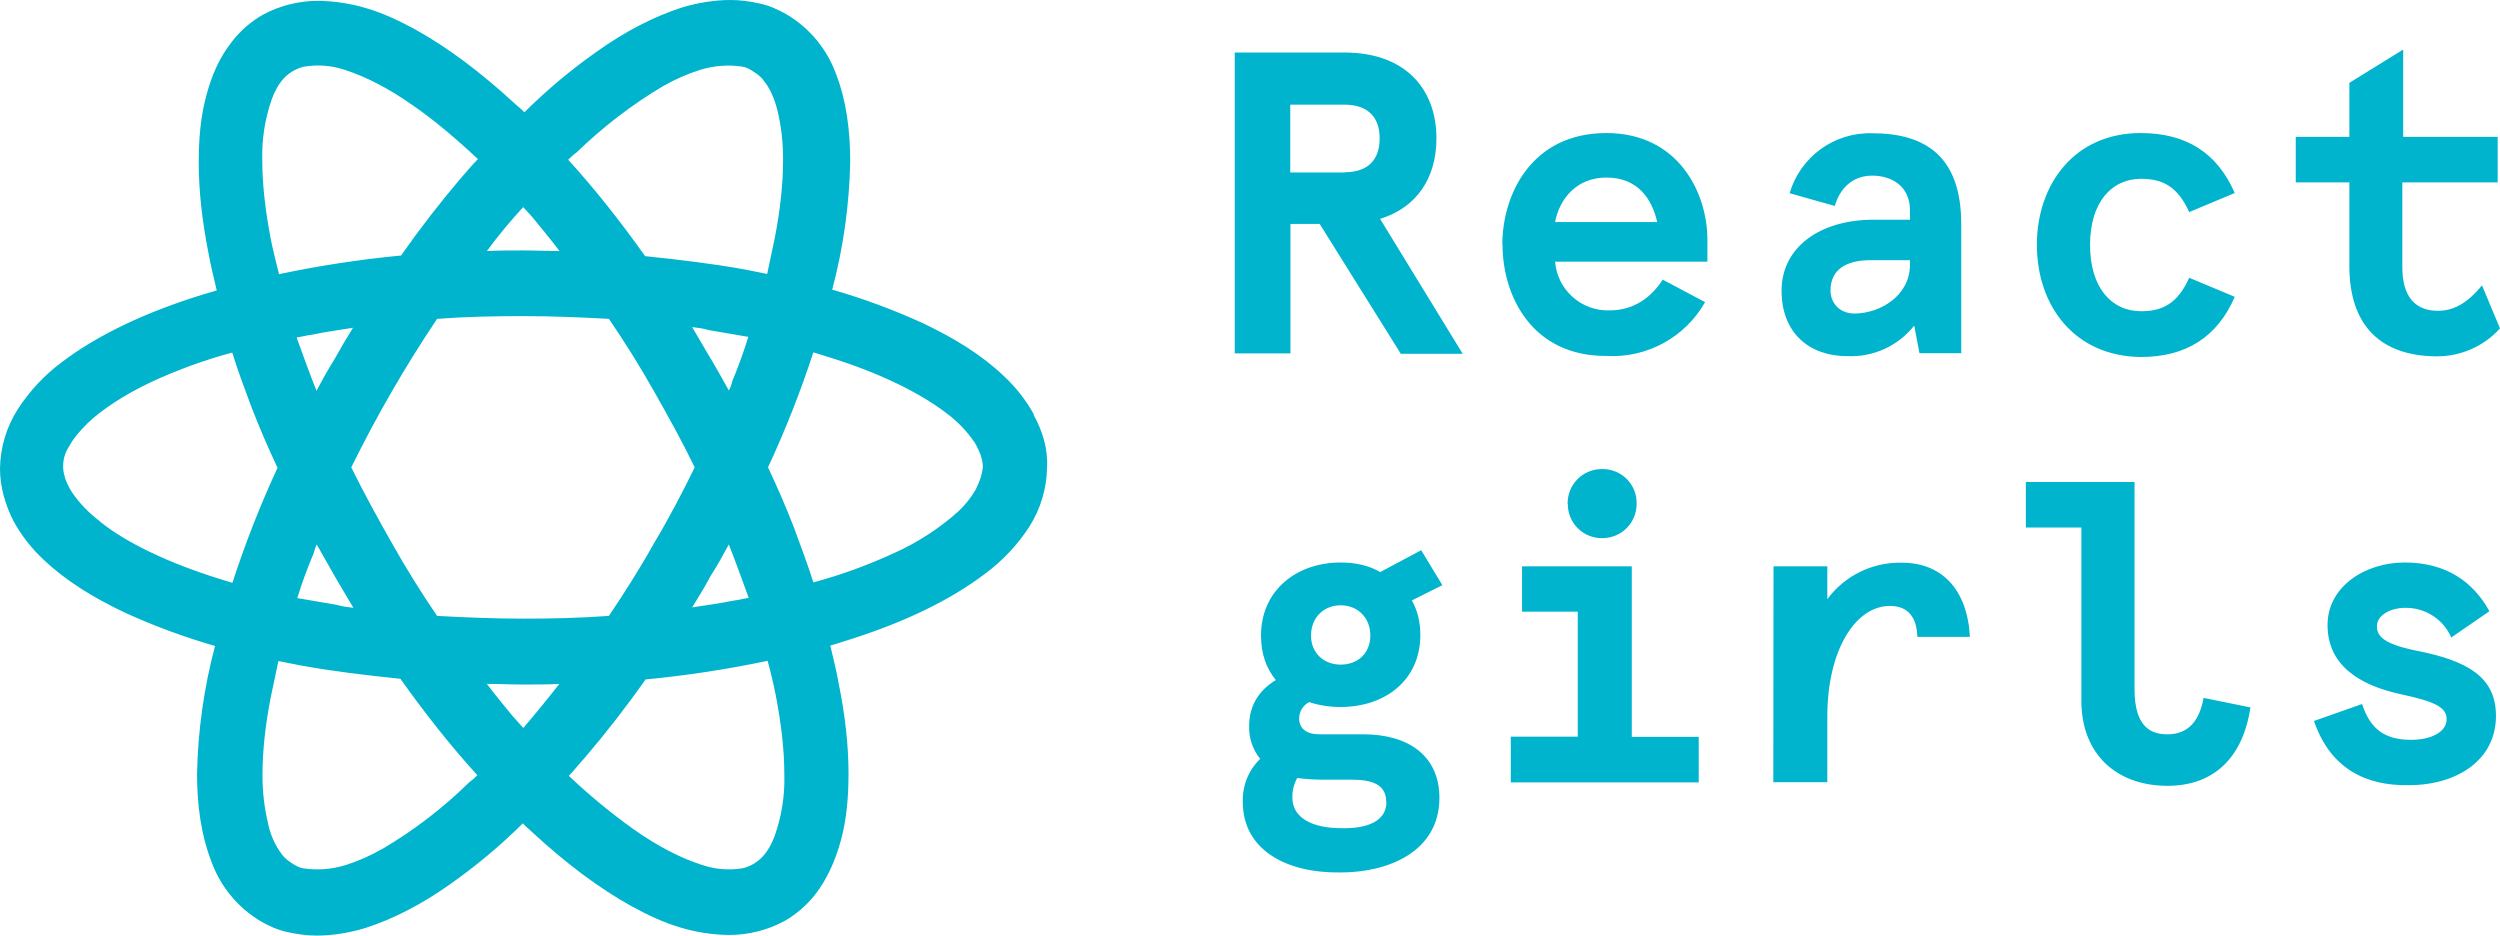
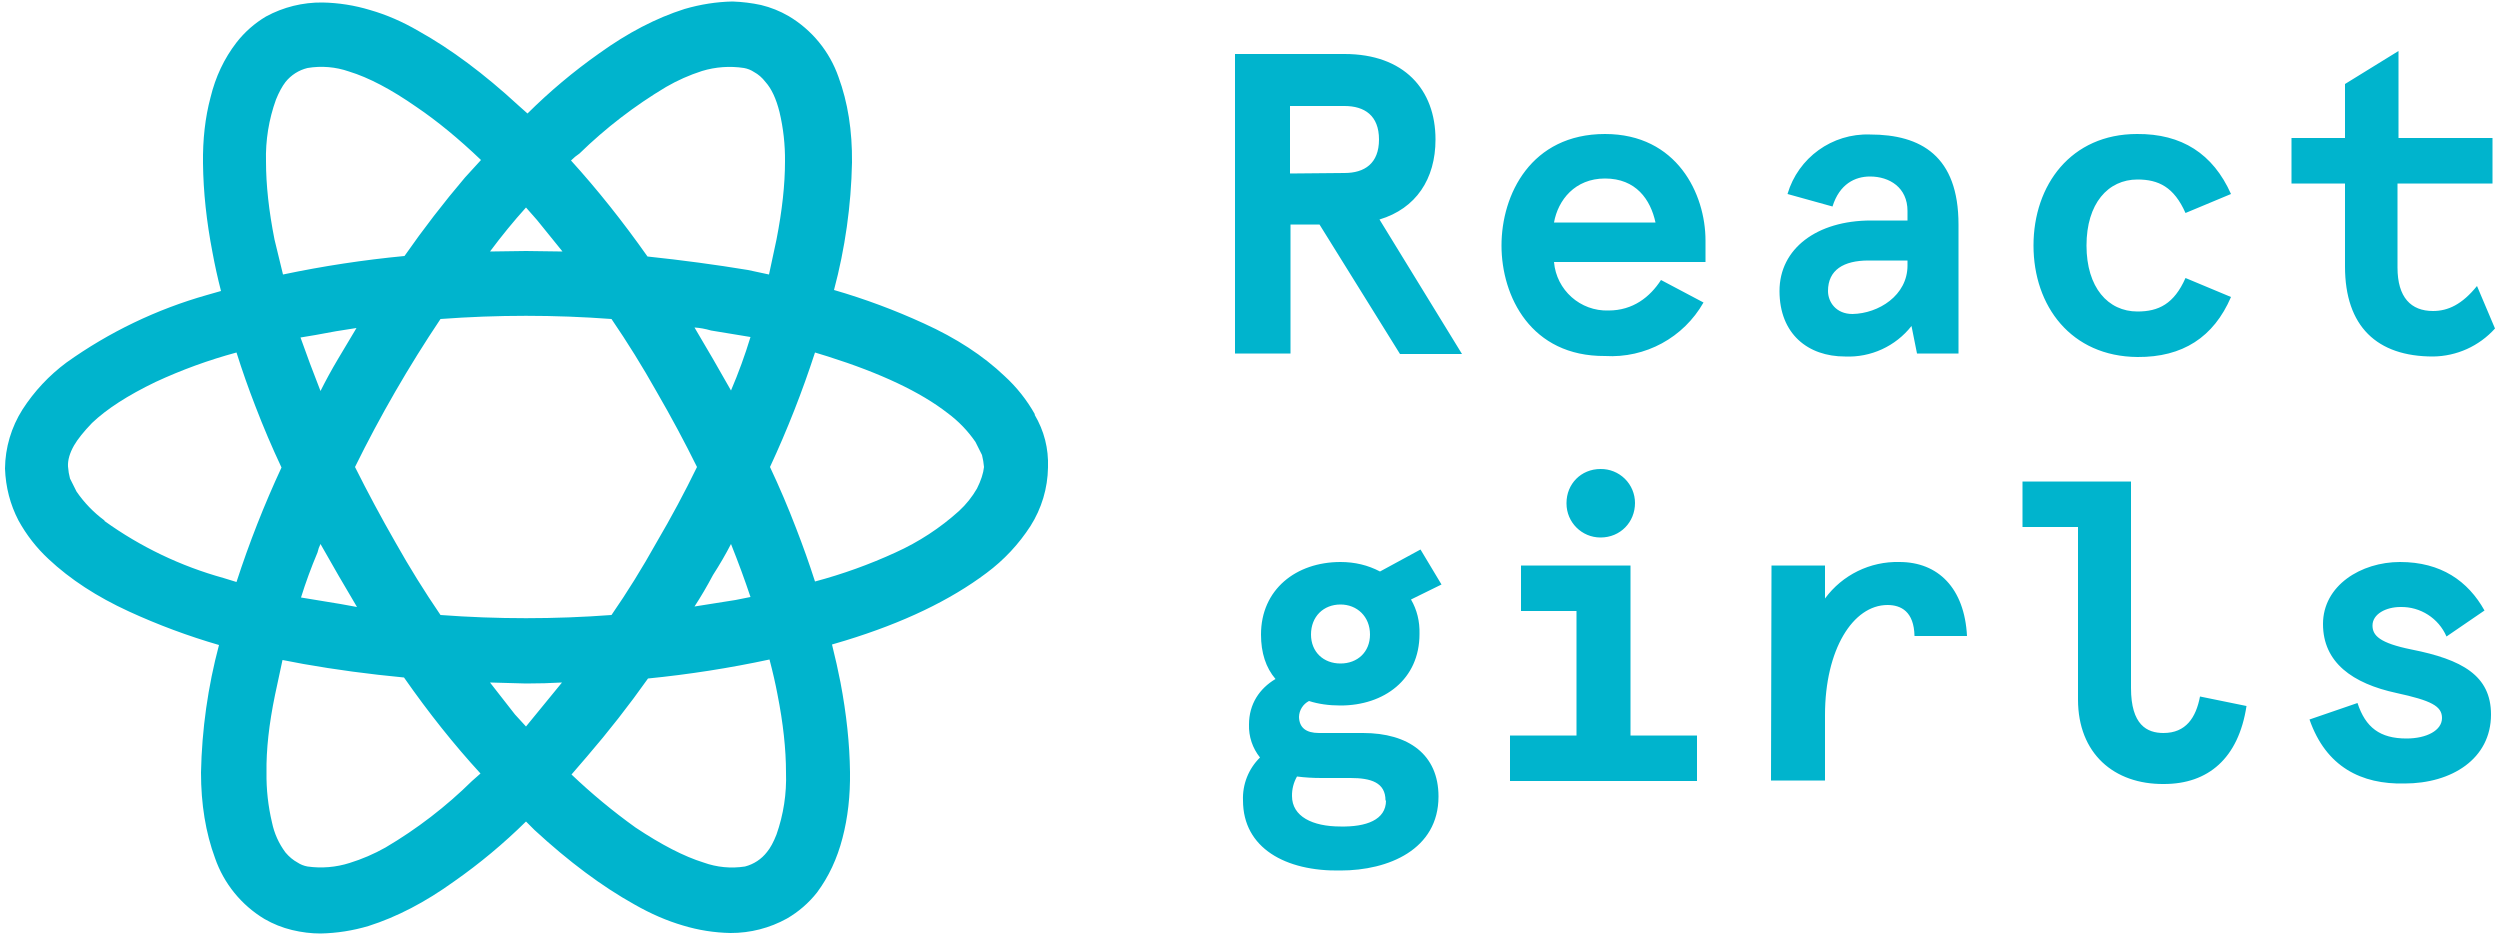
- <svg xmlns="http://www.w3.org/2000/svg" id="Layer_1" width="1180" height="441.6" version="1.1" viewBox="0 0 1180 441.6" xml:space="preserve">
-   <path id="path873" d="m488 195.6a72.6 72.6 0 0 0-14.3-18.2c-10-9.6-23-17.7-38.2-24.9a307.4 307.4 0 0 0-42.7-15.8 254.4 254.4 0 0 0 8.5-60.4c0-14.9-1.9-28.8-6.4-40.6a54.4 54.4 0 0 0-23.6-28.9c-4-2.3-8.5-4.3-13-5.2-4.5-1-9-1.6-13.6-1.6-7.5 0-15.2 1.3-22.7 3.5-13.3 4.3-27 11.3-40.5 21a264.4 264.4 0 0 0-34 28.5c-1.3-1.4-2.9-2.7-4.2-3.8-16.2-15-32-26.8-47.3-35.3-7.7-4.2-15.5-7.8-23-10a83 83 0 0 0-22.6-3.5 54.8 54.8 0 0 0-26.6 6.7 50 50 0 0 0-14.2 12.4c-5.9 7.4-9.7 16-12.3 25.9-2.6 9.6-3.5 20-3.5 31.3 0 13.3 1.6 27.5 4.5 42.2 1 5.9 2.6 12 4 18.2l-6.5 1.9c-26.9 8.3-49.6 19-66.7 32a85.2 85.2 0 0 0-20.8 22.3 53.4 53.4 0 0 0-8.3 27.9c0 8.7 2.6 17.4 6.4 24.8a72.6 72.6 0 0 0 14.2 18.2c10.1 9.6 23 17.7 38.2 24.9a307.3 307.3 0 0 0 42.7 15.8 254.4 254.4 0 0 0-8.5 60.4c0 14.9 2 28.8 6.5 40.6a54.4 54.4 0 0 0 23.5 28.9c3.9 2.3 8.4 4.3 13 5.2 4.5 1 9 1.6 13.6 1.6 7.4 0 15.2-1.3 22.6-3.5 13.4-4.3 27-11.3 40.6-21a264.4 264.4 0 0 0 34-28.5c1.2 1.4 2.8 2.7 4.2 4 16.2 15 32 26.8 47.2 35.2 7.8 4.3 15.5 7.8 23 10a83 83 0 0 0 22.7 3.5 54.8 54.8 0 0 0 26.6-6.7 50 50 0 0 0 14.2-12.3c5.8-7.5 9.6-16.1 12.3-26 2.6-9.7 3.5-20 3.5-31.2 0-13.3-1.6-27.5-4.6-42.3-1-5.9-2.6-12-4-18.1 2.3-0.6 4.6-1.4 6.5-2 27-8.3 49.6-19 66.7-32a85.2 85.2 0 0 0 20.8-22.2 53.4 53.4 0 0 0 8.3-27.8c0.5-8.8-2.1-17.3-6.4-25zm-174.7-155.1a87 87 0 0 1 17.1-7.5 45.1 45.1 0 0 1 19.7-1.6c2 0.3 3.3 1 4.9 2 1.9 1.2 4 2.5 5.5 4.7 2.7 3.3 4.9 7.8 6.5 14.2a97 97 0 0 1 2.6 23.6c0 10.7-1.3 23.2-4 36.9l-3.5 16.5-10-2c-15.3-2.8-31.2-4.7-47.6-6.4-11.7-16.5-24-32-36.3-45.5 1.3-1.3 2.7-2.6 4-3.5a221.8 221.8 0 0 1 41-31.4zm30.7 143.8c-2.6-4.8-5.6-10-8.5-15l-13.6 7.8 13.6-7.7-8.8-15c2.7 0.3 5.2 0.6 7.8 1.4l18.7 3.2c-2.2 7.2-4.8 14.2-7.7 21.3-0.2 1.4-0.8 2.7-1.5 4zm0 72.7c3.5 8.8 6.4 17.1 9.4 25.2-2.2 0.3-4.6 1-7.2 1.3-6.4 1.3-13 2.2-19.5 3.2 3-4.8 5.9-9.6 8.8-15 3-4.6 5.9-9.9 8.5-14.7zm-35.3-0.6c-6.7 12-14.1 23.6-21.3 34.3-13.3 1-27 1.3-40.5 1.3-14 0-27.5-0.6-40.6-1.3a467 467 0 0 1-21.3-34.3c-6.8-12-13.3-23.8-19.2-35.8a609.9 609.9 0 0 1 40.5-70.1c13.3-1 27-1.3 40.6-1.3 13.9 0 27.5 0.6 40.5 1.3a467 467 0 0 1 21.3 34.2c6.8 12 13.4 23.9 19.2 35.9-5.8 11.8-12 23.8-19.2 35.8zm-61.7 87.2-5.2-5.8c-4-4.9-8-9.7-12-15 5.9 0 11.3 0.3 17.2 0.3 5.8 0 11.7 0 17-0.3a567.4 567.4 0 0 1-17 20.8zm-97.5-86.6 8.5 15 8.8 14.9c-2.6-0.3-5.1-0.6-7.8-1.4l-18.7-3.2c2.2-7.1 4.8-14.2 7.8-21.3 0.4-1.4 0.7-2.7 1.4-4zm8.4-87.5c-3 4.8-5.9 10-8.5 15-3.5-8.8-6.5-17.2-9.4-25.2 2.2-0.3 4.5-1 7.2-1.3 6.4-1.4 13-2.2 19.4-3.3-2.9 4.7-5.8 9.6-8.7 14.8zm89-71.8c1.7 1.9 3.6 3.8 5.2 5.8 4 4.9 8 9.7 12 15-5.9 0-11.3-0.3-17.1-0.3-5.9 0-11.7 0-17.2 0.3 5.5-7.5 11.3-14.4 17.2-20.8zm-119.1 15.1c-2.6-13.6-4-25.9-4-36.9a80 80 0 0 1 4.6-29.4c1.3-3.5 3-6.4 4.5-8.3a19.2 19.2 0 0 1 10.4-6.7 39.8 39.8 0 0 1 19.8 1.6c9 2.9 20 8.3 32 16.8 9.7 6.7 19.8 15.2 30.5 25.2-2.7 2.6-4.9 5.5-7.5 8.3a496 496 0 0 0-28.8 37.2 519.7 519.7 0 0 0-57.6 8.8c-1.5-6-2.9-11.5-3.9-16.6zm-80.7 133.2a57.6 57.6 0 0 1-13.3-13.9 38.3 38.3 0 0 1-3-6.1c-0.5-2-1-3.5-1-5.6 0-3.2 0.6-6.4 3-10 1.6-3.1 4.5-6.6 8.5-10.6 6.7-6.4 17-13.3 30.1-19.5a239 239 0 0 1 38.2-13.9c2.6 8.4 5.8 16.9 9 25.5a425 425 0 0 0 12.4 28.9 483.2 483.2 0 0 0-21.3 54.3l-6.2-1.9c-24.3-7.6-44-17.1-56.3-27zm133.1 154.8a87 87 0 0 1-17 7.5 45.1 45.1 0 0 1-19.8 1.6c-2-0.3-3.2-1-4.9-2-1.9-1.2-3.9-2.5-5.5-4.7a35.7 35.7 0 0 1-6.4-14.2 97 97 0 0 1-2.7-23.6c0-10.7 1.3-23.2 4-36.8l3.5-16.6 10 2c15.3 2.8 31.2 4.7 47.6 6.4 11.7 16.5 24 32 36.3 45.5a28.4 28.4 0 0 1-4 3.5 211.1 211.1 0 0 1-41 31.4zm186-72.4c2.6 13.6 4 25.9 4 36.9a80 80 0 0 1-4.6 29.4c-1.3 3.5-3 6.4-4.5 8.3a19.2 19.2 0 0 1-10.4 6.8 39.8 39.8 0 0 1-19.8-1.7c-9-2.9-20-8.3-32-16.8a283.9 283.9 0 0 1-30.4-25.1c2.6-2.7 4.8-5.6 7.4-8.4a496 496 0 0 0 28.8-37.1 519.6 519.6 0 0 0 57.6-8.8c1.6 5.8 2.9 11.4 3.9 16.5zm94.5-97.6a44.7 44.7 0 0 1-8.5 10.7 116.6 116.6 0 0 1-30.1 19.5 239 239 0 0 1-38.2 13.9c-2.6-8.4-5.9-16.9-9-25.5a425 425 0 0 0-12.4-28.8 483.2 483.2 0 0 0 21.4-54.3l6.1 1.9c24.6 7.5 44 17.1 56.7 26.8a57.6 57.6 0 0 1 13.3 13.8c1.3 2.2 2.2 4.2 2.9 6.1 0.6 2 1 3.5 1 5.6-0.3 3.2-1.3 6.4-3.2 10.2zm631.5 109.5 22.7-8c3.8 11.7 10.6 16.9 23.1 16.9 9.5 0 16.8-3.7 16.8-9.7 0-5.6-5.2-8.3-21.5-11.8-20.9-4.5-34.7-14.5-34.7-32.7s17.8-29.5 36.4-29.5c19.5 0 32.3 9 40 23l-18 12.4a23.3 23.3 0 0 0-21.8-14c-6.8 0-13.3 3.4-13.3 8.7 0 4.7 3.3 8.4 18.6 11.5 23.8 4.7 37.6 12.2 37.6 30.8 0 21-18.6 32.7-41.1 32.7-20.3 0.4-37.1-7.8-44.8-30.3zm-109.8-9.6v-81.7h-26.2v-21.5h51.3v97.8c0 17.6 7.5 21.3 15.5 21.3 10.6 0 15.3-7.3 17.1-17.2l22.1 4.5c-3.7 24.8-18.3 37-39 37-23.7 0.1-40.8-14.5-40.8-40.2zm-145.3-63.4h25.4v15.5a42.5 42.5 0 0 1 35.3-17.2c18.3 0 30.8 12.2 32 35h-24.8c-0.4-11.6-6.5-14.6-13-14.6-16.3 0-29.5 21-29.5 52v31.2h-25.5zm-124 80.4h31.6v-59h-26.3v-21.4h51.8v80.5h31.6v21.5h-88.7zm26.8-110c0-9 7-16.3 16.3-16.3a16 16 0 0 1 16.3 16.3c0 9-7 16.3-16.3 16.3a16 16 0 0 1-16.2-16.2zm-153.3 140.8a27 27 0 0 1 8.2-20.3 23.7 23.7 0 0 1-5.2-15.7c0-9.7 5-17 12.6-21.5-4.5-5.5-7-12.4-7-21 0-21.3 16.7-34.5 37.6-34.5 7 0 13.2 1.4 18.7 4.5l19.3-10.3 10 16.5-14.4 7.2c2.7 4.8 4 10.3 4 16.3 0 21.5-16.8 34-37.6 34-5.3 0-10.3-0.8-14.9-2.3a8.7 8.7 0 0 0-4.7 7.7c0 4.8 3.5 7.5 9.5 7.5h20.8c21.5 0 35.9 10.3 35.9 30 0 25.2-23.8 35.2-46.6 35.2-25.9 0.4-46.2-10.8-46.2-33.3zm67.7 0c0-8.5-7-10.5-16.6-10.5h-13.7c-4.3 0-8-0.3-11.7-0.8a17.9 17.9 0 0 0-2.3 9.3c0 9.7 9.7 14.4 23 14.4 12 0.3 21.4-3.1 21.4-12.4zm-7.5-78.5c0-8.5-6-14.3-14-14.3s-14 5.8-14 14.3c0 8.2 6 13.7 14 13.7 8.2 0 14-5.5 14-13.7zm462.1-174.4v-39.5h-25.3v-21.5h25.3v-25.5l25.4-15.7v41.2h44.6v21.5h-45v40c0 14.2 6.3 20.6 16.8 20.6 7 0 13.6-3.2 20.8-12l8.5 20.3a40 40 0 0 1-29.5 13.2c-26.5 0-41.6-14.2-41.6-42.6zm-147.5-10c0-28.6 17.7-52.8 49-52.8 21.1 0 36 9 44.4 28.3l-21.5 9c-5.5-12.2-12.7-15.7-22.7-15.7-14 0-24.1 11.2-24.1 31.2s10 31.3 24.1 31.3c10 0 17.3-3.6 22.7-15.8l21.5 9c-8.2 19-23 28.4-44.3 28.4-31.4-0.3-49.1-24.2-49.1-53zm-120.5 21.6c0-20.2 17.7-33.5 43.5-33.5h17.1v-4.5c0-11.2-8.5-16.3-17.8-16.3-7 0-14.4 3.5-17.7 14.3l-21.3-6a39.4 39.4 0 0 1 39-28.3c24.4 0 42 10.3 42 42.8v61h-19.7l-2.5-13a38 38 0 0 1-31.5 14.4c-17.6 0.1-31.1-10.6-31.1-30.9zm60.6-12.2v-2.2h-18.5c-11.8 0-19 4.5-19 14.4 0 5.2 3.7 10.8 11.5 10.8 12.4-0.2 26-8.7 26-23zm-192.4-9.5c0-24 14-52.7 49.1-52.7 34.1 0 47.7 28.3 47.7 50.4v10.3h-71.9a25 25 0 0 0 25.8 23c11.6 0 19.8-6.4 25-14.5l20 10.6a50.2 50.2 0 0 1-46.6 25.4c-35 0.2-49-28.2-49-52.5zm73.1-10.7c-2.5-11-9.2-21-24-21-14.2 0-22.2 10.3-24.2 21zm-199.4-80h51.9c28.3 0 43.3 16.9 43.3 40.5 0 18.7-9.3 32.7-26.6 38l39 63.7h-29.2l-38.3-61.3h-13.8v61.1h-26.3zm51.9 56.5c9.5 0 16.5-4.5 16.5-16 0-11.3-7-15.9-16.5-15.9h-25.7v32h25.6z" fill="#00b4cd" />
+ <svg xmlns="http://www.w3.org/2000/svg" xml:space="preserve" width="5000" height="1870" viewBox="0 0 5000 1870">
+   <path fill="#00b4cd" d="M2070 829a306 306 0 0 0-61-77q-64-61-161-105a1297 1297 0 0 0-180-67 1074 1074 0 0 0 36-255q1-95-27-171a230 230 0 0 0-100-122q-26-15-55-22-28-6-57-7-48 1-96 15-85 27-171 89a1116 1116 0 0 0-143 120l-18-16Q934 116 837 62q-48-28-97-42a350 350 0 0 0-95-15 231 231 0 0 0-113 28 211 211 0 0 0-59 52q-37 48-52 110-16 60-15 132 1 85 19 178 7 38 17 77l-28 8a911 911 0 0 0-281 135 360 360 0 0 0-88 94 225 225 0 0 0-35 118q2 56 27 104a306 306 0 0 0 60 77q65 61 161 105a1297 1297 0 0 0 180 67 1074 1074 0 0 0-36 255q0 95 28 171a230 230 0 0 0 99 122q26 15 55 22t57 7q49-1 96-15 85-27 171-89a1116 1116 0 0 0 144-120l17 17q103 95 200 149 49 28 97 42a350 350 0 0 0 95 15 231 231 0 0 0 113-29 211 211 0 0 0 60-52q35-47 51-109 16-61 15-132-1-84-19-179-7-36-17-76l27-8q173-53 282-135a360 360 0 0 0 88-94 225 225 0 0 0 35-117q2-57-27-106zm-738-655a367 367 0 0 1 72-32 190 190 0 0 1 84-6q11 2 20 8 13 7 23 20 18 20 28 60a409 409 0 0 1 11 99q0 69-17 156l-15 70-42-9q-97-16-201-27-74-105-153-192 8-8 17-14a936 936 0 0 1 173-133zm130 607-36-63-57 33 57-33-37-63q16 1 33 6l79 13a1043 1043 0 0 1-39 107m0 307q22 55 39 106l-30 6-82 13q19-29 37-63 20-31 36-62m-149-3q-43 77-90 145a2297 2297 0 0 1-342 0 1971 1971 0 0 1-90-145q-43-75-81-151a2574 2574 0 0 1 171-296 2301 2301 0 0 1 342 0 1971 1971 0 0 1 90 145q44 76 81 151-37 76-81 151m-261 368-22-24-50-64 72 2q38 0 72-2zm-411-365 36 63 37 63-33-6-79-13q14-45 33-90 2-9 6-17m35-370q-19 32-35 64-22-56-40-107l30-5q41-8 82-14zm376-303 22 25 51 63-73-1-72 1q35-47 72-88zm-503 64q-17-86-17-156a338 338 0 0 1 20-124q9-22 19-35a81 81 0 0 1 44-28 168 168 0 0 1 83 7q59 18 135 71 62 42 129 106l-32 35a2093 2093 0 0 0-121 157 2193 2193 0 0 0-243 37zm-340 562a243 243 0 0 1-56-58l-13-26q-3-11-4-24-1-19 12-42 11-19 36-45 44-42 127-82a1009 1009 0 0 1 162-59q17 54 38 108a1794 1794 0 0 0 52 122 2039 2039 0 0 0-90 229l-26-8a751 751 0 0 1-238-114Zm562 654a367 367 0 0 1-72 31 190 190 0 0 1-84 7q-11-2-20-8-13-7-24-20a151 151 0 0 1-27-60 409 409 0 0 1-11-100q-1-68 17-155l15-70 42 8q96 17 201 27 74 106 153 192l-17 15a891 891 0 0 1-173 133zm784-306q17 86 17 156a338 338 0 0 1-19 124q-9 23-19 35a81 81 0 0 1-44 29 168 168 0 0 1-83-8q-58-18-136-70a1198 1198 0 0 1-128-106l31-36a2093 2093 0 0 0 122-156 2193 2193 0 0 0 243-38q10 38 16 70m399-412a189 189 0 0 1-36 45 492 492 0 0 1-127 83 1009 1009 0 0 1-161 58q-17-53-38-107a1794 1794 0 0 0-52-122 2039 2039 0 0 0 90-229l26 8q158 50 239 113a243 243 0 0 1 56 58l13 26q3 12 4 24-2 19-14 43zm2665 462 96-33c16 49 45 71 98 71 40 0 71-16 71-41 0-24-22-35-91-50-88-19-147-61-147-138s76-124 154-124c82 0 136 38 169 97l-76 52a98 98 0 0 0-92-59c-29 0-56 14-56 37 0 20 14 35 78 48 101 20 159 52 159 130 0 89-79 138-173 138-86 2-157-33-190-128m-463-40v-345h-111v-91h217v413c0 74 32 90 65 90 45 0 65-31 73-73l93 19c-16 105-77 156-165 156-100 1-172-61-172-169m-613-268h107v66a179 179 0 0 1 149-73c77 0 130 52 135 148h-105c-1-49-27-62-54-62-69 0-125 89-125 220v131h-108zm-523 340h133v-249h-111v-91h219v340h133v91h-374zm113-465c0-38 29-68 68-68a68 68 0 0 1 69 68c0 38-29 69-69 69a68 68 0 0 1-68-68zm-647 595a114 114 0 0 1 34-86 100 100 0 0 1-22-66c0-41 21-72 53-91q-29-34-29-89c0-90 70-145 159-145q43 0 79 19l81-44 42 70-61 30q18 31 17 69c0 91-71 143-158 143q-35 0-63-9a37 37 0 0 0-20 32q1 32 40 32h88c91 0 151 43 151 127 0 106-100 148-196 148-110 2-195-45-195-140m285 0c0-36-29-45-70-45h-58q-26 0-49-3a76 76 0 0 0-10 39c0 41 41 61 97 61 51 1 91-13 91-52zm-31-332c0-36-26-60-59-60-34 0-59 24-59 60 0 35 25 58 59 58s59-23 59-58m1950-736V367h-107v-91h107V168l107-66v174h188v91h-190v168c0 60 27 87 71 87 30 0 58-13 88-50l36 85a169 169 0 0 1-124 56c-112 0-176-60-176-180m-623-42c0-121 75-223 207-223q134-1 188 120l-91 38c-23-52-54-67-96-67-59 0-102 48-102 132s43 132 102 132c42 0 73-15 96-67l91 38q-52 121-187 120c-133-1-208-102-208-223zm-508 91c0-85 75-141 183-141h73v-19c0-47-36-69-75-69-30 0-61 15-75 60l-90-25a166 166 0 0 1 165-119c102 0 177 43 177 180v258h-83l-11-55a160 160 0 0 1-133 61c-74 0-131-45-131-131m256-51v-10h-78c-50 0-81 19-81 61 0 22 16 46 49 46 52-1 110-37 110-97m-812-40c0-102 59-223 207-223 144 0 201 120 201 213v43h-303a106 106 0 0 0 109 97c49 0 83-27 105-61l85 45a212 212 0 0 1-197 107c-148 1-207-119-207-221zm308-46c-10-46-39-88-101-88-60 0-94 43-102 88zm-841-337h219c119 0 182 71 182 171 0 79-39 138-112 160l165 269h-124l-161-259h-58v258h-111zm219 238c40 0 69-19 69-67s-29-67-69-67h-109v135z" />
</svg>
